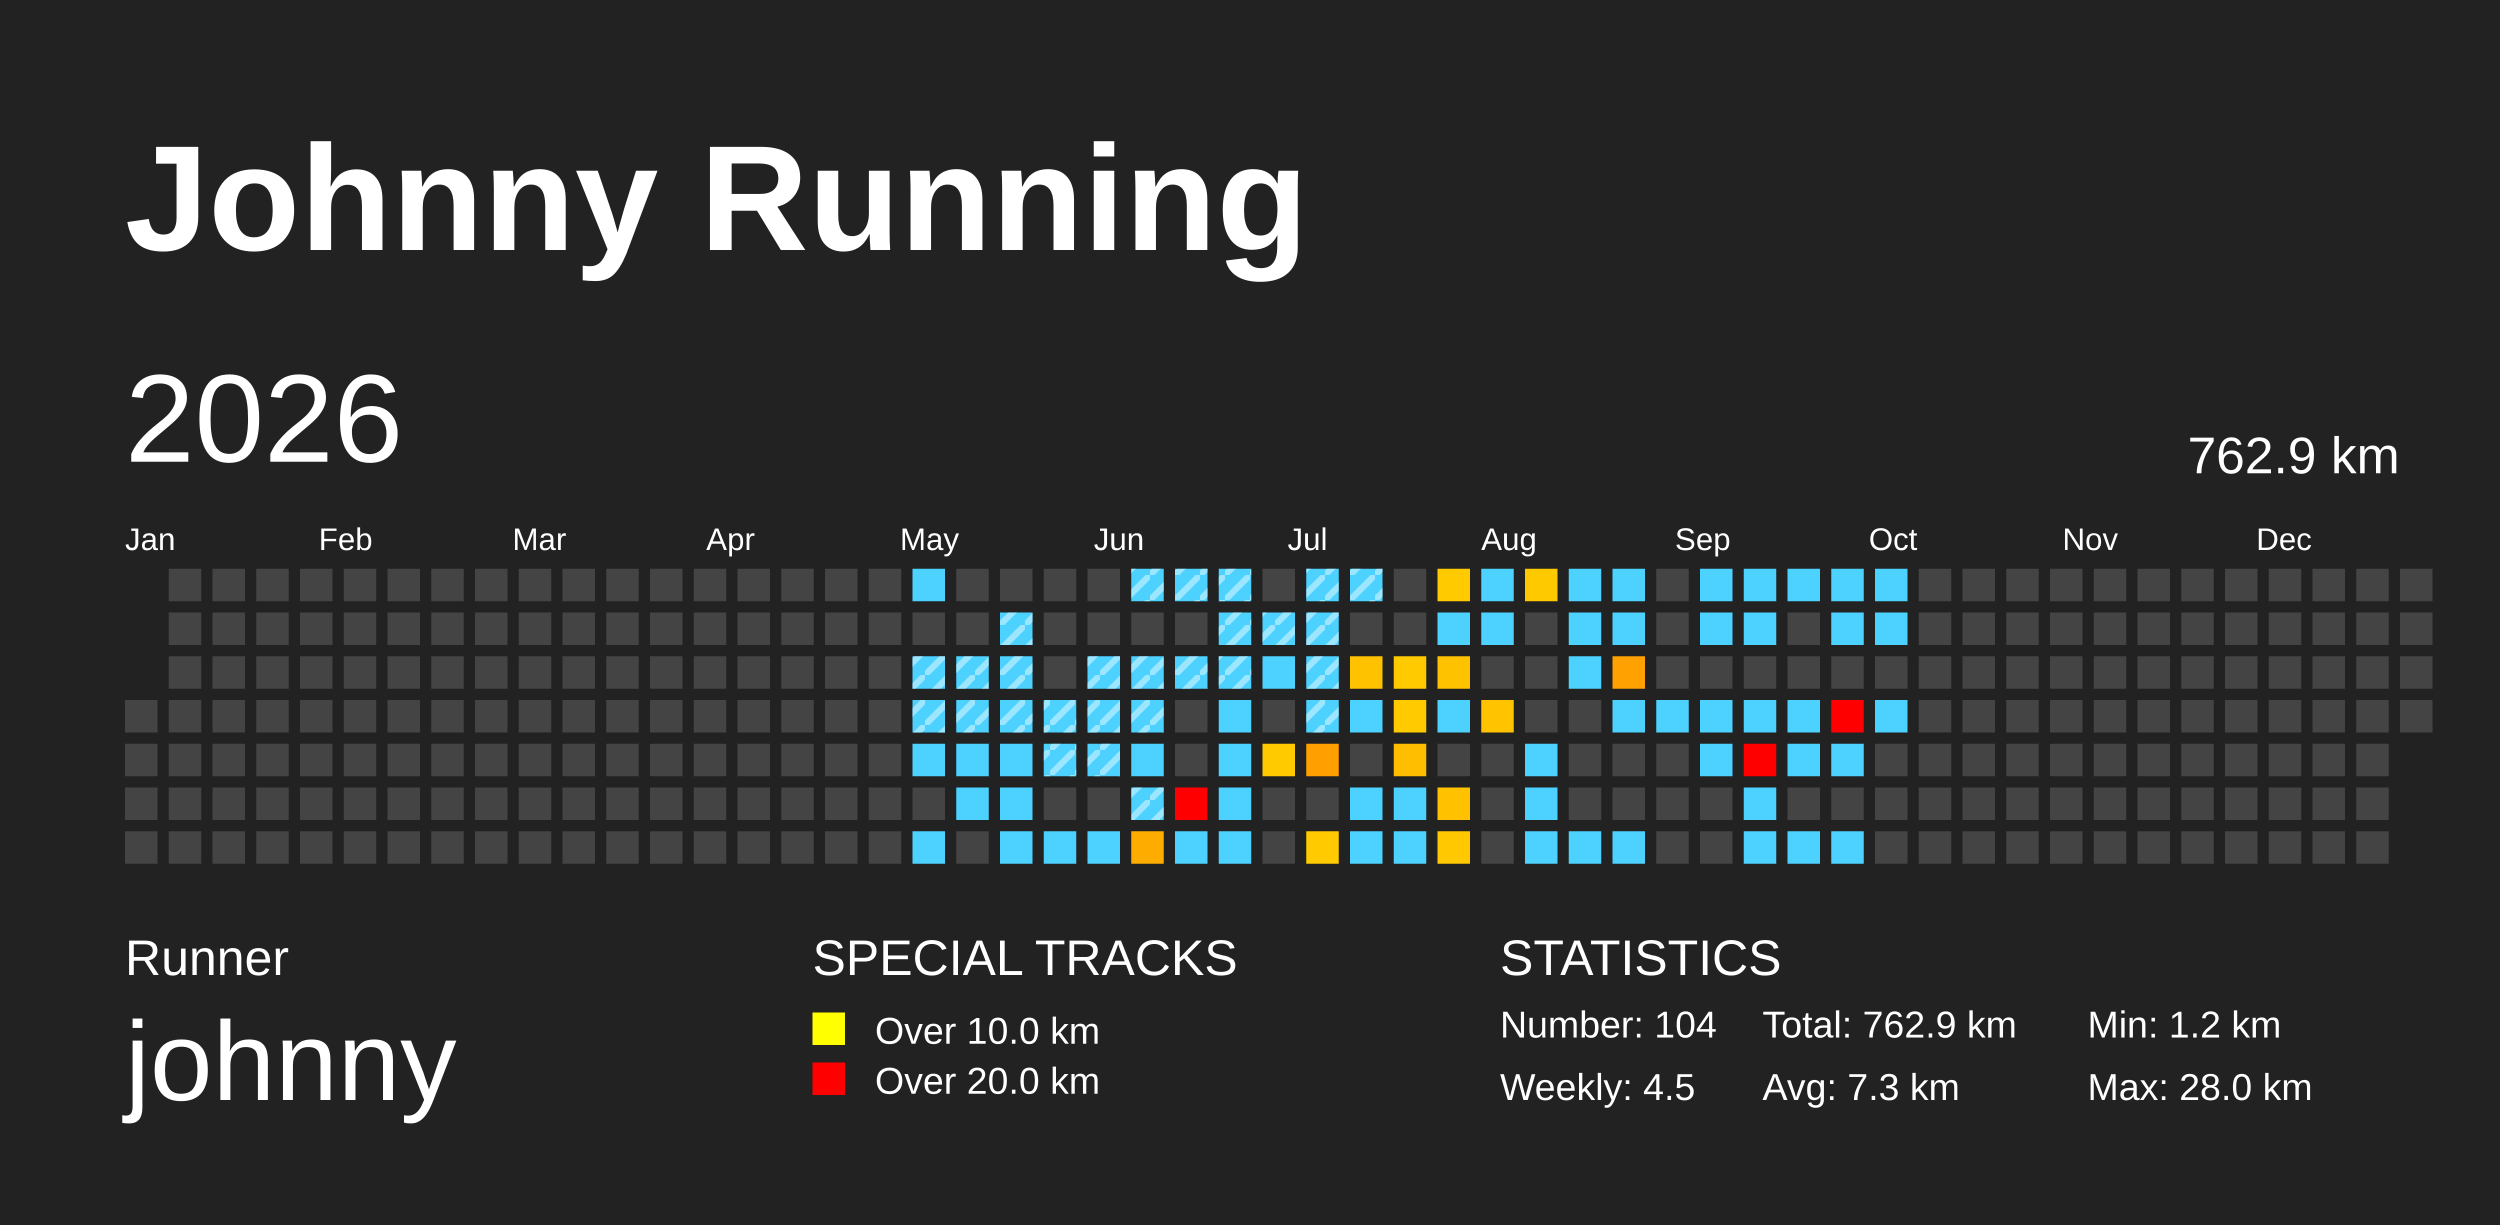
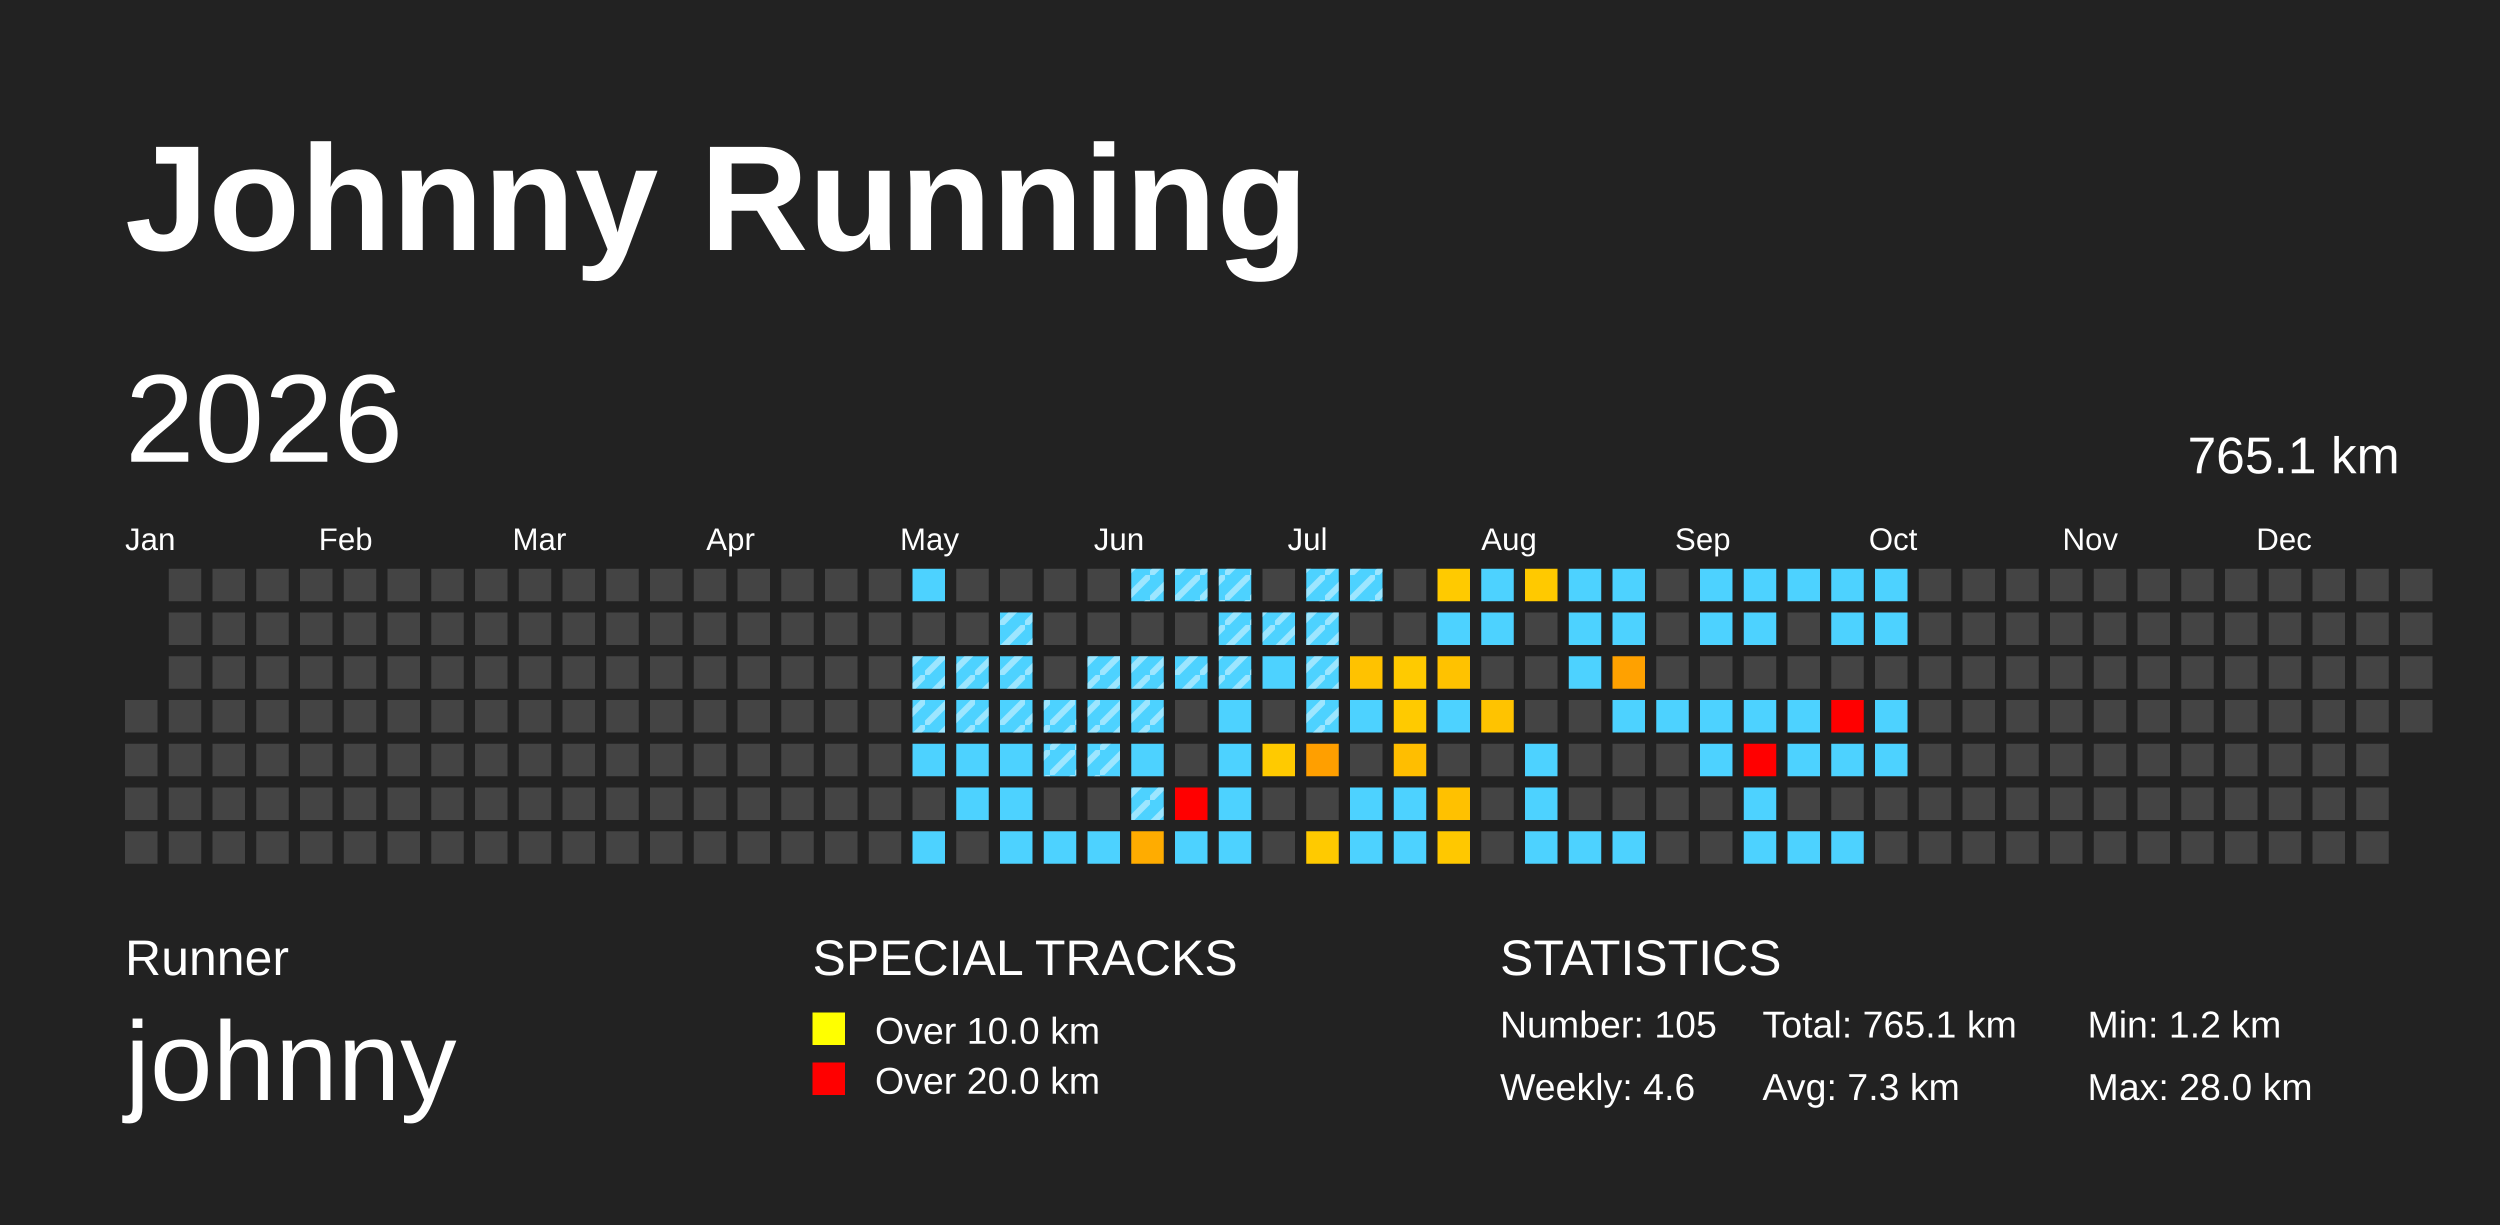
<svg xmlns="http://www.w3.org/2000/svg" baseProfile="full" height="98mm" version="1.1" viewBox="0,0,200,98" width="200mm">
  <defs>
    <pattern height="2" id="indoor-stripe" patternUnits="userSpaceOnUse" width="2">
      <line stroke="white" stroke-opacity="0.45" stroke-width="0.5" x1="0" x2="2" y1="2" y2="0" />
    </pattern>
  </defs>
  <rect fill="#222222" height="98" width="200" x="0" y="0" />
  <text fill="#FFFFFF" style="font-size:12px; font-family:Arial; font-weight:bold;" x="10" y="20">Johnny Running</text>
  <text fill="#FFFFFF" style="font-size:4px; font-family:Arial" x="10" y="78">Runner</text>
  <text fill="#FFFFFF" style="font-size:9px; font-family:Arial" x="10" y="88">johnny</text>
  <text fill="#FFFFFF" style="font-size:4px; font-family:Arial" x="65" y="78">SPECIAL TRACKS</text>
  <rect fill="yellow" height="2.6" width="2.6" x="65" y="81" />
  <text fill="#FFFFFF" style="font-size:3px; font-family:Arial" x="70" y="83.5">Over 10.0 km</text>
  <rect fill="red" height="2.6" width="2.6" x="65" y="85" />
  <text fill="#FFFFFF" style="font-size:3px; font-family:Arial" x="70" y="87.5">Over 20.0 km</text>
  <text fill="#FFFFFF" style="font-size:4px; font-family:Arial" x="120" y="78">STATISTICS</text>
-   <text fill="#FFFFFF" style="font-size:3px; font-family:Arial" x="120" y="83">Number: 104</text>
-   <text fill="#FFFFFF" style="font-size:3px; font-family:Arial" x="120" y="88">Weekly: 4.5</text>
-   <text fill="#FFFFFF" style="font-size:3px; font-family:Arial" x="141" y="83">Total: 762.9 km</text>
+   <text fill="#FFFFFF" style="font-size:3px; font-family:Arial" x="120" y="83">Number: 105</text>
+   <text fill="#FFFFFF" style="font-size:3px; font-family:Arial" x="120" y="88">Weekly: 4.6</text>
+   <text fill="#FFFFFF" style="font-size:3px; font-family:Arial" x="141" y="83">Total: 765.1 km</text>
  <text fill="#FFFFFF" style="font-size:3px; font-family:Arial" x="141" y="88">Avg: 7.3 km</text>
  <text fill="#FFFFFF" style="font-size:3px; font-family:Arial" x="167" y="83">Min: 1.2 km</text>
  <text fill="#FFFFFF" style="font-size:3px; font-family:Arial" x="167" y="88">Max: 28.0 km</text>
  <text dominant-baseline="hanging" fill="#FFFFFF" style="font-size:10.0px; font-family:Arial;" x="10" y="30">2026</text>
-   <text dominant-baseline="hanging" fill="#FFFFFF" style="font-size:4.125px; font-family:Arial;" x="175" y="35">762.9 km</text>
+   <text dominant-baseline="hanging" fill="#FFFFFF" style="font-size:4.125px; font-family:Arial;" x="175" y="35">765.1 km</text>
  <text fill="#FFFFFF" style="font-size:2.5px; font-family:Arial" x="10.0" y="44">Jan</text>
  <text fill="#FFFFFF" style="font-size:2.5px; font-family:Arial" x="25.5" y="44">Feb</text>
  <text fill="#FFFFFF" style="font-size:2.5px; font-family:Arial" x="41.0" y="44">Mar</text>
  <text fill="#FFFFFF" style="font-size:2.5px; font-family:Arial" x="56.5" y="44">Apr</text>
  <text fill="#FFFFFF" style="font-size:2.5px; font-family:Arial" x="72.0" y="44">May</text>
  <text fill="#FFFFFF" style="font-size:2.5px; font-family:Arial" x="87.5" y="44">Jun</text>
  <text fill="#FFFFFF" style="font-size:2.5px; font-family:Arial" x="103.0" y="44">Jul</text>
  <text fill="#FFFFFF" style="font-size:2.5px; font-family:Arial" x="118.5" y="44">Aug</text>
  <text fill="#FFFFFF" style="font-size:2.5px; font-family:Arial" x="134.0" y="44">Sep</text>
  <text fill="#FFFFFF" style="font-size:2.5px; font-family:Arial" x="149.5" y="44">Oct</text>
  <text fill="#FFFFFF" style="font-size:2.5px; font-family:Arial" x="165.0" y="44">Nov</text>
  <text fill="#FFFFFF" style="font-size:2.5px; font-family:Arial" x="180.5" y="44">Dec</text>
  <rect fill="#444444" height="2.6" width="2.6" x="10.0" y="56.0" />
  <rect fill="#444444" height="2.6" width="2.6" x="10.0" y="59.5" />
  <rect fill="#444444" height="2.6" width="2.6" x="10.0" y="63.0" />
  <rect fill="#444444" height="2.6" width="2.6" x="10.0" y="66.5" />
  <rect fill="#444444" height="2.6" width="2.6" x="13.5" y="45.5" />
  <rect fill="#444444" height="2.6" width="2.6" x="13.5" y="49.0" />
  <rect fill="#444444" height="2.6" width="2.6" x="13.5" y="52.5" />
  <rect fill="#444444" height="2.6" width="2.6" x="13.5" y="56.0" />
  <rect fill="#444444" height="2.6" width="2.6" x="13.5" y="59.5" />
  <rect fill="#444444" height="2.6" width="2.6" x="13.5" y="63.0" />
  <rect fill="#444444" height="2.6" width="2.6" x="13.5" y="66.5" />
  <rect fill="#444444" height="2.6" width="2.6" x="17.0" y="45.5" />
  <rect fill="#444444" height="2.6" width="2.6" x="17.0" y="49.0" />
  <rect fill="#444444" height="2.6" width="2.6" x="17.0" y="52.5" />
  <rect fill="#444444" height="2.6" width="2.6" x="17.0" y="56.0" />
  <rect fill="#444444" height="2.6" width="2.6" x="17.0" y="59.5" />
  <rect fill="#444444" height="2.6" width="2.6" x="17.0" y="63.0" />
  <rect fill="#444444" height="2.6" width="2.6" x="17.0" y="66.5" />
  <rect fill="#444444" height="2.6" width="2.6" x="20.5" y="45.5" />
  <rect fill="#444444" height="2.6" width="2.6" x="20.5" y="49.0" />
  <rect fill="#444444" height="2.6" width="2.6" x="20.5" y="52.5" />
  <rect fill="#444444" height="2.6" width="2.6" x="20.5" y="56.0" />
  <rect fill="#444444" height="2.6" width="2.6" x="20.5" y="59.5" />
  <rect fill="#444444" height="2.6" width="2.6" x="20.5" y="63.0" />
  <rect fill="#444444" height="2.6" width="2.6" x="20.5" y="66.5" />
  <rect fill="#444444" height="2.6" width="2.6" x="24.0" y="45.5" />
  <rect fill="#444444" height="2.6" width="2.6" x="24.0" y="49.0" />
  <rect fill="#444444" height="2.6" width="2.6" x="24.0" y="52.5" />
  <rect fill="#444444" height="2.6" width="2.6" x="24.0" y="56.0" />
  <rect fill="#444444" height="2.6" width="2.6" x="24.0" y="59.5" />
  <rect fill="#444444" height="2.6" width="2.6" x="24.0" y="63.0" />
  <rect fill="#444444" height="2.6" width="2.6" x="24.0" y="66.5" />
  <rect fill="#444444" height="2.6" width="2.6" x="27.5" y="45.5" />
  <rect fill="#444444" height="2.6" width="2.6" x="27.5" y="49.0" />
  <rect fill="#444444" height="2.6" width="2.6" x="27.5" y="52.5" />
  <rect fill="#444444" height="2.6" width="2.6" x="27.5" y="56.0" />
  <rect fill="#444444" height="2.6" width="2.6" x="27.5" y="59.5" />
  <rect fill="#444444" height="2.6" width="2.6" x="27.5" y="63.0" />
  <rect fill="#444444" height="2.6" width="2.6" x="27.5" y="66.5" />
  <rect fill="#444444" height="2.6" width="2.6" x="31.0" y="45.5" />
  <rect fill="#444444" height="2.6" width="2.6" x="31.0" y="49.0" />
  <rect fill="#444444" height="2.6" width="2.6" x="31.0" y="52.5" />
  <rect fill="#444444" height="2.6" width="2.6" x="31.0" y="56.0" />
  <rect fill="#444444" height="2.6" width="2.6" x="31.0" y="59.5" />
  <rect fill="#444444" height="2.6" width="2.6" x="31.0" y="63.0" />
  <rect fill="#444444" height="2.6" width="2.6" x="31.0" y="66.5" />
  <rect fill="#444444" height="2.6" width="2.6" x="34.5" y="45.5" />
  <rect fill="#444444" height="2.6" width="2.6" x="34.5" y="49.0" />
  <rect fill="#444444" height="2.6" width="2.6" x="34.5" y="52.5" />
  <rect fill="#444444" height="2.6" width="2.6" x="34.5" y="56.0" />
  <rect fill="#444444" height="2.6" width="2.6" x="34.5" y="59.5" />
  <rect fill="#444444" height="2.6" width="2.6" x="34.5" y="63.0" />
  <rect fill="#444444" height="2.6" width="2.6" x="34.5" y="66.5" />
  <rect fill="#444444" height="2.6" width="2.6" x="38.0" y="45.5" />
  <rect fill="#444444" height="2.6" width="2.6" x="38.0" y="49.0" />
  <rect fill="#444444" height="2.6" width="2.6" x="38.0" y="52.5" />
  <rect fill="#444444" height="2.6" width="2.6" x="38.0" y="56.0" />
  <rect fill="#444444" height="2.6" width="2.6" x="38.0" y="59.5" />
  <rect fill="#444444" height="2.6" width="2.6" x="38.0" y="63.0" />
  <rect fill="#444444" height="2.6" width="2.6" x="38.0" y="66.5" />
  <rect fill="#444444" height="2.6" width="2.6" x="41.5" y="45.5" />
  <rect fill="#444444" height="2.6" width="2.6" x="41.5" y="49.0" />
  <rect fill="#444444" height="2.6" width="2.6" x="41.5" y="52.5" />
  <rect fill="#444444" height="2.6" width="2.6" x="41.5" y="56.0" />
  <rect fill="#444444" height="2.6" width="2.6" x="41.5" y="59.5" />
  <rect fill="#444444" height="2.6" width="2.6" x="41.5" y="63.0" />
  <rect fill="#444444" height="2.6" width="2.6" x="41.5" y="66.5" />
  <rect fill="#444444" height="2.6" width="2.6" x="45.0" y="45.5" />
  <rect fill="#444444" height="2.6" width="2.6" x="45.0" y="49.0" />
  <rect fill="#444444" height="2.6" width="2.6" x="45.0" y="52.5" />
  <rect fill="#444444" height="2.6" width="2.6" x="45.0" y="56.0" />
  <rect fill="#444444" height="2.6" width="2.6" x="45.0" y="59.5" />
  <rect fill="#444444" height="2.6" width="2.6" x="45.0" y="63.0" />
  <rect fill="#444444" height="2.6" width="2.6" x="45.0" y="66.5" />
  <rect fill="#444444" height="2.6" width="2.6" x="48.5" y="45.5" />
  <rect fill="#444444" height="2.6" width="2.6" x="48.5" y="49.0" />
  <rect fill="#444444" height="2.6" width="2.6" x="48.5" y="52.5" />
  <rect fill="#444444" height="2.6" width="2.6" x="48.5" y="56.0" />
  <rect fill="#444444" height="2.6" width="2.6" x="48.5" y="59.5" />
  <rect fill="#444444" height="2.6" width="2.6" x="48.5" y="63.0" />
  <rect fill="#444444" height="2.6" width="2.6" x="48.5" y="66.5" />
  <rect fill="#444444" height="2.6" width="2.6" x="52.0" y="45.5" />
  <rect fill="#444444" height="2.6" width="2.6" x="52.0" y="49.0" />
  <rect fill="#444444" height="2.6" width="2.6" x="52.0" y="52.5" />
  <rect fill="#444444" height="2.6" width="2.6" x="52.0" y="56.0" />
  <rect fill="#444444" height="2.6" width="2.6" x="52.0" y="59.5" />
  <rect fill="#444444" height="2.6" width="2.6" x="52.0" y="63.0" />
  <rect fill="#444444" height="2.6" width="2.6" x="52.0" y="66.5" />
  <rect fill="#444444" height="2.6" width="2.6" x="55.5" y="45.5" />
  <rect fill="#444444" height="2.6" width="2.6" x="55.5" y="49.0" />
  <rect fill="#444444" height="2.6" width="2.6" x="55.5" y="52.5" />
  <rect fill="#444444" height="2.6" width="2.6" x="55.5" y="56.0" />
  <rect fill="#444444" height="2.6" width="2.6" x="55.5" y="59.5" />
  <rect fill="#444444" height="2.6" width="2.6" x="55.5" y="63.0" />
  <rect fill="#444444" height="2.6" width="2.6" x="55.5" y="66.5" />
  <rect fill="#444444" height="2.6" width="2.6" x="59.0" y="45.5" />
  <rect fill="#444444" height="2.6" width="2.6" x="59.0" y="49.0" />
  <rect fill="#444444" height="2.6" width="2.6" x="59.0" y="52.5" />
  <rect fill="#444444" height="2.6" width="2.6" x="59.0" y="56.0" />
  <rect fill="#444444" height="2.6" width="2.6" x="59.0" y="59.5" />
  <rect fill="#444444" height="2.6" width="2.6" x="59.0" y="63.0" />
  <rect fill="#444444" height="2.6" width="2.6" x="59.0" y="66.5" />
  <rect fill="#444444" height="2.6" width="2.6" x="62.5" y="45.5" />
  <rect fill="#444444" height="2.6" width="2.6" x="62.5" y="49.0" />
  <rect fill="#444444" height="2.6" width="2.6" x="62.5" y="52.5" />
  <rect fill="#444444" height="2.6" width="2.6" x="62.5" y="56.0" />
  <rect fill="#444444" height="2.6" width="2.6" x="62.5" y="59.5" />
  <rect fill="#444444" height="2.6" width="2.6" x="62.5" y="63.0" />
  <rect fill="#444444" height="2.6" width="2.6" x="62.5" y="66.5" />
  <rect fill="#444444" height="2.6" width="2.6" x="66.0" y="45.5" />
  <rect fill="#444444" height="2.6" width="2.6" x="66.0" y="49.0" />
  <rect fill="#444444" height="2.6" width="2.6" x="66.0" y="52.5" />
  <rect fill="#444444" height="2.6" width="2.6" x="66.0" y="56.0" />
  <rect fill="#444444" height="2.6" width="2.6" x="66.0" y="59.5" />
  <rect fill="#444444" height="2.6" width="2.6" x="66.0" y="63.0" />
  <rect fill="#444444" height="2.6" width="2.6" x="66.0" y="66.5" />
  <rect fill="#444444" height="2.6" width="2.6" x="69.5" y="45.5" />
  <rect fill="#444444" height="2.6" width="2.6" x="69.5" y="49.0" />
  <rect fill="#444444" height="2.6" width="2.6" x="69.5" y="52.5" />
  <rect fill="#444444" height="2.6" width="2.6" x="69.5" y="56.0" />
  <rect fill="#444444" height="2.6" width="2.6" x="69.5" y="59.5" />
  <rect fill="#444444" height="2.6" width="2.6" x="69.5" y="63.0" />
  <rect fill="#444444" height="2.6" width="2.6" x="69.5" y="66.5" />
  <rect fill="#4dd2ff" height="2.6" width="2.6" x="73.0" y="45.5" />
  <rect fill="#444444" height="2.6" width="2.6" x="73.0" y="49.0" />
  <rect fill="#4dd2ff" height="2.6" width="2.6" x="73.0" y="52.5" />
  <rect fill="url(#indoor-stripe)" height="2.6" style="pointer-events: none;" width="2.6" x="73.0" y="52.5" />
  <rect fill="#4dd2ff" height="2.6" width="2.6" x="73.0" y="56.0" />
  <rect fill="url(#indoor-stripe)" height="2.6" style="pointer-events: none;" width="2.6" x="73.0" y="56.0" />
  <rect fill="#4dd2ff" height="2.6" width="2.6" x="73.0" y="59.5" />
  <rect fill="#444444" height="2.6" width="2.6" x="73.0" y="63.0" />
  <rect fill="#4dd2ff" height="2.6" width="2.6" x="73.0" y="66.5" />
  <rect fill="#444444" height="2.6" width="2.6" x="76.5" y="45.5" />
  <rect fill="#444444" height="2.6" width="2.6" x="76.5" y="49.0" />
  <rect fill="#4dd2ff" height="2.6" width="2.6" x="76.5" y="52.5" />
  <rect fill="url(#indoor-stripe)" height="2.6" style="pointer-events: none;" width="2.6" x="76.5" y="52.5" />
  <rect fill="#4dd2ff" height="2.6" width="2.6" x="76.5" y="56.0" />
  <rect fill="url(#indoor-stripe)" height="2.6" style="pointer-events: none;" width="2.6" x="76.5" y="56.0" />
  <rect fill="#4dd2ff" height="2.6" width="2.6" x="76.5" y="59.5" />
  <rect fill="#4dd2ff" height="2.6" width="2.6" x="76.5" y="63.0" />
  <rect fill="#444444" height="2.6" width="2.6" x="76.5" y="66.5" />
  <rect fill="#444444" height="2.6" width="2.6" x="80.0" y="45.5" />
  <rect fill="#4dd2ff" height="2.6" width="2.6" x="80.0" y="49.0" />
  <rect fill="url(#indoor-stripe)" height="2.6" style="pointer-events: none;" width="2.6" x="80.0" y="49.0" />
  <rect fill="#4dd2ff" height="2.6" width="2.6" x="80.0" y="52.5" />
  <rect fill="url(#indoor-stripe)" height="2.6" style="pointer-events: none;" width="2.6" x="80.0" y="52.5" />
  <rect fill="#4dd2ff" height="2.6" width="2.6" x="80.0" y="56.0" />
  <rect fill="url(#indoor-stripe)" height="2.6" style="pointer-events: none;" width="2.6" x="80.0" y="56.0" />
  <rect fill="#4dd2ff" height="2.6" width="2.6" x="80.0" y="59.5" />
  <rect fill="#4dd2ff" height="2.6" width="2.6" x="80.0" y="63.0" />
  <rect fill="#4dd2ff" height="2.6" width="2.6" x="80.0" y="66.5" />
  <rect fill="#444444" height="2.6" width="2.6" x="83.5" y="45.5" />
  <rect fill="#444444" height="2.6" width="2.6" x="83.5" y="49.0" />
  <rect fill="#444444" height="2.6" width="2.6" x="83.5" y="52.5" />
  <rect fill="#4dd2ff" height="2.6" width="2.6" x="83.5" y="56.0" />
  <rect fill="url(#indoor-stripe)" height="2.6" style="pointer-events: none;" width="2.6" x="83.5" y="56.0" />
  <rect fill="#4dd2ff" height="2.6" width="2.6" x="83.5" y="59.5" />
  <rect fill="url(#indoor-stripe)" height="2.6" style="pointer-events: none;" width="2.6" x="83.5" y="59.5" />
  <rect fill="#444444" height="2.6" width="2.6" x="83.5" y="63.0" />
  <rect fill="#4dd2ff" height="2.6" width="2.6" x="83.5" y="66.5" />
  <rect fill="#444444" height="2.6" width="2.6" x="87.0" y="45.5" />
  <rect fill="#444444" height="2.6" width="2.6" x="87.0" y="49.0" />
  <rect fill="#4dd2ff" height="2.6" width="2.6" x="87.0" y="52.5" />
  <rect fill="url(#indoor-stripe)" height="2.6" style="pointer-events: none;" width="2.6" x="87.0" y="52.5" />
  <rect fill="#4dd2ff" height="2.6" width="2.6" x="87.0" y="56.0" />
  <rect fill="url(#indoor-stripe)" height="2.6" style="pointer-events: none;" width="2.6" x="87.0" y="56.0" />
  <rect fill="#4dd2ff" height="2.6" width="2.6" x="87.0" y="59.5" />
  <rect fill="url(#indoor-stripe)" height="2.6" style="pointer-events: none;" width="2.6" x="87.0" y="59.5" />
  <rect fill="#444444" height="2.6" width="2.6" x="87.0" y="63.0" />
  <rect fill="#4dd2ff" height="2.6" width="2.6" x="87.0" y="66.5" />
  <rect fill="#4dd2ff" height="2.6" width="2.6" x="90.5" y="45.5" />
  <rect fill="url(#indoor-stripe)" height="2.6" style="pointer-events: none;" width="2.6" x="90.5" y="45.5" />
  <rect fill="#444444" height="2.6" width="2.6" x="90.5" y="49.0" />
  <rect fill="#4dd2ff" height="2.6" width="2.6" x="90.5" y="52.5" />
  <rect fill="url(#indoor-stripe)" height="2.6" style="pointer-events: none;" width="2.6" x="90.5" y="52.5" />
  <rect fill="#4dd2ff" height="2.6" width="2.6" x="90.5" y="56.0" />
  <rect fill="url(#indoor-stripe)" height="2.6" style="pointer-events: none;" width="2.6" x="90.5" y="56.0" />
  <rect fill="#4dd2ff" height="2.6" width="2.6" x="90.5" y="59.5" />
  <rect fill="#4dd2ff" height="2.6" width="2.6" x="90.5" y="63.0" />
  <rect fill="url(#indoor-stripe)" height="2.6" style="pointer-events: none;" width="2.6" x="90.5" y="63.0" />
  <rect fill="#ffac00" height="2.6" width="2.6" x="90.5" y="66.5" />
  <rect fill="#4dd2ff" height="2.6" width="2.6" x="94.0" y="45.5" />
  <rect fill="url(#indoor-stripe)" height="2.6" style="pointer-events: none;" width="2.6" x="94.0" y="45.5" />
  <rect fill="#444444" height="2.6" width="2.6" x="94.0" y="49.0" />
  <rect fill="#4dd2ff" height="2.6" width="2.6" x="94.0" y="52.5" />
  <rect fill="url(#indoor-stripe)" height="2.6" style="pointer-events: none;" width="2.6" x="94.0" y="52.5" />
  <rect fill="#444444" height="2.6" width="2.6" x="94.0" y="56.0" />
  <rect fill="#444444" height="2.6" width="2.6" x="94.0" y="59.5" />
  <rect fill="red" height="2.6" width="2.6" x="94.0" y="63.0" />
  <rect fill="#4dd2ff" height="2.6" width="2.6" x="94.0" y="66.5" />
  <rect fill="#4dd2ff" height="2.6" width="2.6" x="97.5" y="45.5" />
  <rect fill="url(#indoor-stripe)" height="2.6" style="pointer-events: none;" width="2.6" x="97.5" y="45.5" />
  <rect fill="#4dd2ff" height="2.6" width="2.6" x="97.5" y="49.0" />
  <rect fill="url(#indoor-stripe)" height="2.6" style="pointer-events: none;" width="2.6" x="97.5" y="49.0" />
  <rect fill="#4dd2ff" height="2.6" width="2.6" x="97.5" y="52.5" />
  <rect fill="url(#indoor-stripe)" height="2.6" style="pointer-events: none;" width="2.6" x="97.5" y="52.5" />
  <rect fill="#4dd2ff" height="2.6" width="2.6" x="97.5" y="56.0" />
  <rect fill="#4dd2ff" height="2.6" width="2.6" x="97.5" y="59.5" />
  <rect fill="#4dd2ff" height="2.6" width="2.6" x="97.5" y="63.0" />
  <rect fill="#4dd2ff" height="2.6" width="2.6" x="97.5" y="66.5" />
  <rect fill="#444444" height="2.6" width="2.6" x="101.0" y="45.5" />
  <rect fill="#4dd2ff" height="2.6" width="2.6" x="101.0" y="49.0" />
  <rect fill="url(#indoor-stripe)" height="2.6" style="pointer-events: none;" width="2.6" x="101.0" y="49.0" />
  <rect fill="#4dd2ff" height="2.6" width="2.6" x="101.0" y="52.5" />
  <rect fill="#444444" height="2.6" width="2.6" x="101.0" y="56.0" />
  <rect fill="#ffca00" height="2.6" width="2.6" x="101.0" y="59.5" />
  <rect fill="#444444" height="2.6" width="2.6" x="101.0" y="63.0" />
  <rect fill="#444444" height="2.6" width="2.6" x="101.0" y="66.5" />
  <rect fill="#4dd2ff" height="2.6" width="2.6" x="104.5" y="45.5" />
  <rect fill="url(#indoor-stripe)" height="2.6" style="pointer-events: none;" width="2.6" x="104.5" y="45.5" />
  <rect fill="#4dd2ff" height="2.6" width="2.6" x="104.5" y="49.0" />
  <rect fill="url(#indoor-stripe)" height="2.6" style="pointer-events: none;" width="2.6" x="104.5" y="49.0" />
  <rect fill="#4dd2ff" height="2.6" width="2.6" x="104.5" y="52.5" />
  <rect fill="url(#indoor-stripe)" height="2.6" style="pointer-events: none;" width="2.6" x="104.5" y="52.5" />
  <rect fill="#4dd2ff" height="2.6" width="2.6" x="104.5" y="56.0" />
  <rect fill="url(#indoor-stripe)" height="2.6" style="pointer-events: none;" width="2.6" x="104.5" y="56.0" />
  <rect fill="#ff9f00" height="2.6" width="2.6" x="104.5" y="59.5" />
  <rect fill="#444444" height="2.6" width="2.6" x="104.5" y="63.0" />
  <rect fill="#ffca00" height="2.6" width="2.6" x="104.5" y="66.5" />
  <rect fill="#4dd2ff" height="2.6" width="2.6" x="108.0" y="45.5" />
  <rect fill="url(#indoor-stripe)" height="2.6" style="pointer-events: none;" width="2.6" x="108.0" y="45.5" />
  <rect fill="#444444" height="2.6" width="2.6" x="108.0" y="49.0" />
  <rect fill="#ffc200" height="2.6" width="2.6" x="108.0" y="52.5" />
  <rect fill="#4dd2ff" height="2.6" width="2.6" x="108.0" y="56.0" />
  <rect fill="#444444" height="2.6" width="2.6" x="108.0" y="59.5" />
  <rect fill="#4dd2ff" height="2.6" width="2.6" x="108.0" y="63.0" />
  <rect fill="#4dd2ff" height="2.6" width="2.6" x="108.0" y="66.5" />
  <rect fill="#444444" height="2.6" width="2.6" x="111.5" y="45.5" />
  <rect fill="#444444" height="2.6" width="2.6" x="111.5" y="49.0" />
  <rect fill="#ffca00" height="2.6" width="2.6" x="111.5" y="52.5" />
  <rect fill="#ffca00" height="2.6" width="2.6" x="111.5" y="56.0" />
  <rect fill="#ffbe00" height="2.6" width="2.6" x="111.5" y="59.5" />
  <rect fill="#4dd2ff" height="2.6" width="2.6" x="111.5" y="63.0" />
  <rect fill="#4dd2ff" height="2.6" width="2.6" x="111.5" y="66.5" />
  <rect fill="#ffca00" height="2.6" width="2.6" x="115.0" y="45.5" />
  <rect fill="#4dd2ff" height="2.6" width="2.6" x="115.0" y="49.0" />
  <rect fill="#ffc200" height="2.6" width="2.6" x="115.0" y="52.5" />
  <rect fill="#4dd2ff" height="2.6" width="2.6" x="115.0" y="56.0" />
  <rect fill="#444444" height="2.6" width="2.6" x="115.0" y="59.5" />
  <rect fill="#ffc100" height="2.6" width="2.6" x="115.0" y="63.0" />
  <rect fill="#ffc800" height="2.6" width="2.6" x="115.0" y="66.5" />
  <rect fill="#4dd2ff" height="2.6" width="2.6" x="118.5" y="45.5" />
  <rect fill="#4dd2ff" height="2.6" width="2.6" x="118.5" y="49.0" />
  <rect fill="#444444" height="2.6" width="2.6" x="118.5" y="52.5" />
  <rect fill="#ffc300" height="2.6" width="2.6" x="118.5" y="56.0" />
  <rect fill="#444444" height="2.6" width="2.6" x="118.5" y="59.5" />
  <rect fill="#444444" height="2.6" width="2.6" x="118.5" y="63.0" />
  <rect fill="#444444" height="2.6" width="2.6" x="118.5" y="66.5" />
  <rect fill="#ffc900" height="2.6" width="2.6" x="122.0" y="45.5" />
  <rect fill="#444444" height="2.6" width="2.6" x="122.0" y="49.0" />
  <rect fill="#444444" height="2.6" width="2.6" x="122.0" y="52.5" />
  <rect fill="#444444" height="2.6" width="2.6" x="122.0" y="56.0" />
  <rect fill="#4dd2ff" height="2.6" width="2.6" x="122.0" y="59.5" />
  <rect fill="#4dd2ff" height="2.6" width="2.6" x="122.0" y="63.0" />
  <rect fill="#4dd2ff" height="2.6" width="2.6" x="122.0" y="66.5" />
  <rect fill="#4dd2ff" height="2.6" width="2.6" x="125.5" y="45.5" />
  <rect fill="#4dd2ff" height="2.6" width="2.6" x="125.5" y="49.0" />
  <rect fill="#4dd2ff" height="2.6" width="2.6" x="125.5" y="52.5" />
  <rect fill="#444444" height="2.6" width="2.6" x="125.5" y="56.0" />
  <rect fill="#444444" height="2.6" width="2.6" x="125.5" y="59.5" />
  <rect fill="#444444" height="2.6" width="2.6" x="125.5" y="63.0" />
  <rect fill="#4dd2ff" height="2.6" width="2.6" x="125.5" y="66.5" />
  <rect fill="#4dd2ff" height="2.6" width="2.6" x="129.0" y="45.5" />
  <rect fill="#4dd2ff" height="2.6" width="2.6" x="129.0" y="49.0" />
  <rect fill="#ffa100" height="2.6" width="2.6" x="129.0" y="52.5" />
  <rect fill="#4dd2ff" height="2.6" width="2.6" x="129.0" y="56.0" />
  <rect fill="#444444" height="2.6" width="2.6" x="129.0" y="59.5" />
  <rect fill="#444444" height="2.6" width="2.6" x="129.0" y="63.0" />
  <rect fill="#4dd2ff" height="2.6" width="2.6" x="129.0" y="66.5" />
  <rect fill="#444444" height="2.6" width="2.6" x="132.5" y="45.5" />
  <rect fill="#444444" height="2.6" width="2.6" x="132.5" y="49.0" />
  <rect fill="#444444" height="2.6" width="2.6" x="132.5" y="52.5" />
  <rect fill="#4dd2ff" height="2.6" width="2.6" x="132.5" y="56.0" />
  <rect fill="#444444" height="2.6" width="2.6" x="132.5" y="59.5" />
  <rect fill="#444444" height="2.6" width="2.6" x="132.5" y="63.0" />
  <rect fill="#444444" height="2.6" width="2.6" x="132.5" y="66.5" />
  <rect fill="#4dd2ff" height="2.6" width="2.6" x="136.0" y="45.5" />
  <rect fill="#4dd2ff" height="2.6" width="2.6" x="136.0" y="49.0" />
  <rect fill="#444444" height="2.6" width="2.6" x="136.0" y="52.5" />
  <rect fill="#4dd2ff" height="2.6" width="2.6" x="136.0" y="56.0" />
  <rect fill="#4dd2ff" height="2.6" width="2.6" x="136.0" y="59.5" />
  <rect fill="#444444" height="2.6" width="2.6" x="136.0" y="63.0" />
  <rect fill="#444444" height="2.6" width="2.6" x="136.0" y="66.5" />
  <rect fill="#4dd2ff" height="2.6" width="2.6" x="139.5" y="45.5" />
  <rect fill="#4dd2ff" height="2.6" width="2.6" x="139.5" y="49.0" />
  <rect fill="#444444" height="2.6" width="2.6" x="139.5" y="52.5" />
  <rect fill="#4dd2ff" height="2.6" width="2.6" x="139.5" y="56.0" />
  <rect fill="red" height="2.6" width="2.6" x="139.5" y="59.5" />
  <rect fill="#4dd2ff" height="2.6" width="2.6" x="139.5" y="63.0" />
  <rect fill="#4dd2ff" height="2.6" width="2.6" x="139.5" y="66.5" />
  <rect fill="#4dd2ff" height="2.6" width="2.6" x="143.0" y="45.5" />
  <rect fill="#444444" height="2.6" width="2.6" x="143.0" y="49.0" />
  <rect fill="#444444" height="2.6" width="2.6" x="143.0" y="52.5" />
  <rect fill="#4dd2ff" height="2.6" width="2.6" x="143.0" y="56.0" />
  <rect fill="#4dd2ff" height="2.6" width="2.6" x="143.0" y="59.5" />
  <rect fill="#444444" height="2.6" width="2.6" x="143.0" y="63.0" />
  <rect fill="#4dd2ff" height="2.6" width="2.6" x="143.0" y="66.5" />
  <rect fill="#4dd2ff" height="2.6" width="2.6" x="146.5" y="45.5" />
  <rect fill="#4dd2ff" height="2.6" width="2.6" x="146.5" y="49.0" />
  <rect fill="#444444" height="2.6" width="2.6" x="146.5" y="52.5" />
  <rect fill="red" height="2.6" width="2.6" x="146.5" y="56.0" />
  <rect fill="#4dd2ff" height="2.6" width="2.6" x="146.5" y="59.5" />
  <rect fill="#444444" height="2.6" width="2.6" x="146.5" y="63.0" />
  <rect fill="#4dd2ff" height="2.6" width="2.6" x="146.5" y="66.5" />
  <rect fill="#4dd2ff" height="2.6" width="2.6" x="150.0" y="45.5" />
  <rect fill="#4dd2ff" height="2.6" width="2.6" x="150.0" y="49.0" />
  <rect fill="#444444" height="2.6" width="2.6" x="150.0" y="52.5" />
  <rect fill="#4dd2ff" height="2.6" width="2.6" x="150.0" y="56.0" />
-   <rect fill="#444444" height="2.6" width="2.6" x="150.0" y="59.5" />
+   <rect fill="#4dd2ff" height="2.6" width="2.6" x="150.0" y="59.5" />
  <rect fill="#444444" height="2.6" width="2.6" x="150.0" y="63.0" />
  <rect fill="#444444" height="2.6" width="2.6" x="150.0" y="66.5" />
  <rect fill="#444444" height="2.6" width="2.6" x="153.5" y="45.5" />
  <rect fill="#444444" height="2.6" width="2.6" x="153.5" y="49.0" />
  <rect fill="#444444" height="2.6" width="2.6" x="153.5" y="52.5" />
  <rect fill="#444444" height="2.6" width="2.6" x="153.5" y="56.0" />
  <rect fill="#444444" height="2.6" width="2.6" x="153.5" y="59.5" />
  <rect fill="#444444" height="2.6" width="2.6" x="153.5" y="63.0" />
  <rect fill="#444444" height="2.6" width="2.6" x="153.5" y="66.5" />
  <rect fill="#444444" height="2.6" width="2.6" x="157.0" y="45.5" />
  <rect fill="#444444" height="2.6" width="2.6" x="157.0" y="49.0" />
  <rect fill="#444444" height="2.6" width="2.6" x="157.0" y="52.5" />
  <rect fill="#444444" height="2.6" width="2.6" x="157.0" y="56.0" />
  <rect fill="#444444" height="2.6" width="2.6" x="157.0" y="59.5" />
  <rect fill="#444444" height="2.6" width="2.6" x="157.0" y="63.0" />
  <rect fill="#444444" height="2.6" width="2.6" x="157.0" y="66.5" />
  <rect fill="#444444" height="2.6" width="2.6" x="160.5" y="45.5" />
  <rect fill="#444444" height="2.6" width="2.6" x="160.5" y="49.0" />
  <rect fill="#444444" height="2.6" width="2.6" x="160.5" y="52.5" />
  <rect fill="#444444" height="2.6" width="2.6" x="160.5" y="56.0" />
  <rect fill="#444444" height="2.6" width="2.6" x="160.5" y="59.5" />
  <rect fill="#444444" height="2.6" width="2.6" x="160.5" y="63.0" />
  <rect fill="#444444" height="2.6" width="2.6" x="160.5" y="66.5" />
  <rect fill="#444444" height="2.6" width="2.6" x="164.0" y="45.5" />
  <rect fill="#444444" height="2.6" width="2.6" x="164.0" y="49.0" />
  <rect fill="#444444" height="2.6" width="2.6" x="164.0" y="52.5" />
  <rect fill="#444444" height="2.6" width="2.6" x="164.0" y="56.0" />
  <rect fill="#444444" height="2.6" width="2.6" x="164.0" y="59.5" />
  <rect fill="#444444" height="2.6" width="2.6" x="164.0" y="63.0" />
  <rect fill="#444444" height="2.6" width="2.6" x="164.0" y="66.5" />
  <rect fill="#444444" height="2.6" width="2.6" x="167.5" y="45.5" />
  <rect fill="#444444" height="2.6" width="2.6" x="167.5" y="49.0" />
  <rect fill="#444444" height="2.6" width="2.6" x="167.5" y="52.5" />
  <rect fill="#444444" height="2.6" width="2.6" x="167.5" y="56.0" />
  <rect fill="#444444" height="2.6" width="2.6" x="167.5" y="59.5" />
  <rect fill="#444444" height="2.6" width="2.6" x="167.5" y="63.0" />
  <rect fill="#444444" height="2.6" width="2.6" x="167.5" y="66.5" />
  <rect fill="#444444" height="2.6" width="2.6" x="171.0" y="45.5" />
  <rect fill="#444444" height="2.6" width="2.6" x="171.0" y="49.0" />
  <rect fill="#444444" height="2.6" width="2.6" x="171.0" y="52.5" />
  <rect fill="#444444" height="2.6" width="2.6" x="171.0" y="56.0" />
  <rect fill="#444444" height="2.6" width="2.6" x="171.0" y="59.5" />
  <rect fill="#444444" height="2.6" width="2.6" x="171.0" y="63.0" />
  <rect fill="#444444" height="2.6" width="2.6" x="171.0" y="66.5" />
  <rect fill="#444444" height="2.6" width="2.6" x="174.5" y="45.5" />
  <rect fill="#444444" height="2.6" width="2.6" x="174.5" y="49.0" />
  <rect fill="#444444" height="2.6" width="2.6" x="174.5" y="52.5" />
  <rect fill="#444444" height="2.6" width="2.6" x="174.5" y="56.0" />
  <rect fill="#444444" height="2.6" width="2.6" x="174.5" y="59.5" />
  <rect fill="#444444" height="2.6" width="2.6" x="174.5" y="63.0" />
  <rect fill="#444444" height="2.6" width="2.6" x="174.5" y="66.5" />
  <rect fill="#444444" height="2.6" width="2.6" x="178.0" y="45.5" />
  <rect fill="#444444" height="2.6" width="2.6" x="178.0" y="49.0" />
  <rect fill="#444444" height="2.6" width="2.6" x="178.0" y="52.5" />
  <rect fill="#444444" height="2.6" width="2.6" x="178.0" y="56.0" />
  <rect fill="#444444" height="2.6" width="2.6" x="178.0" y="59.5" />
  <rect fill="#444444" height="2.6" width="2.6" x="178.0" y="63.0" />
  <rect fill="#444444" height="2.6" width="2.6" x="178.0" y="66.5" />
  <rect fill="#444444" height="2.6" width="2.6" x="181.5" y="45.5" />
  <rect fill="#444444" height="2.6" width="2.6" x="181.5" y="49.0" />
  <rect fill="#444444" height="2.6" width="2.6" x="181.5" y="52.5" />
  <rect fill="#444444" height="2.6" width="2.6" x="181.5" y="56.0" />
  <rect fill="#444444" height="2.6" width="2.6" x="181.5" y="59.5" />
  <rect fill="#444444" height="2.6" width="2.6" x="181.5" y="63.0" />
  <rect fill="#444444" height="2.6" width="2.6" x="181.5" y="66.5" />
  <rect fill="#444444" height="2.6" width="2.6" x="185.0" y="45.5" />
  <rect fill="#444444" height="2.6" width="2.6" x="185.0" y="49.0" />
  <rect fill="#444444" height="2.6" width="2.6" x="185.0" y="52.5" />
  <rect fill="#444444" height="2.6" width="2.6" x="185.0" y="56.0" />
  <rect fill="#444444" height="2.6" width="2.6" x="185.0" y="59.5" />
  <rect fill="#444444" height="2.6" width="2.6" x="185.0" y="63.0" />
  <rect fill="#444444" height="2.6" width="2.6" x="185.0" y="66.5" />
  <rect fill="#444444" height="2.6" width="2.6" x="188.5" y="45.5" />
  <rect fill="#444444" height="2.6" width="2.6" x="188.5" y="49.0" />
  <rect fill="#444444" height="2.6" width="2.6" x="188.5" y="52.5" />
  <rect fill="#444444" height="2.6" width="2.6" x="188.5" y="56.0" />
  <rect fill="#444444" height="2.6" width="2.6" x="188.5" y="59.5" />
  <rect fill="#444444" height="2.6" width="2.6" x="188.5" y="63.0" />
  <rect fill="#444444" height="2.6" width="2.6" x="188.5" y="66.5" />
  <rect fill="#444444" height="2.6" width="2.6" x="192.0" y="45.5" />
  <rect fill="#444444" height="2.6" width="2.6" x="192.0" y="49.0" />
  <rect fill="#444444" height="2.6" width="2.6" x="192.0" y="52.5" />
  <rect fill="#444444" height="2.6" width="2.6" x="192.0" y="56.0" />
</svg>
